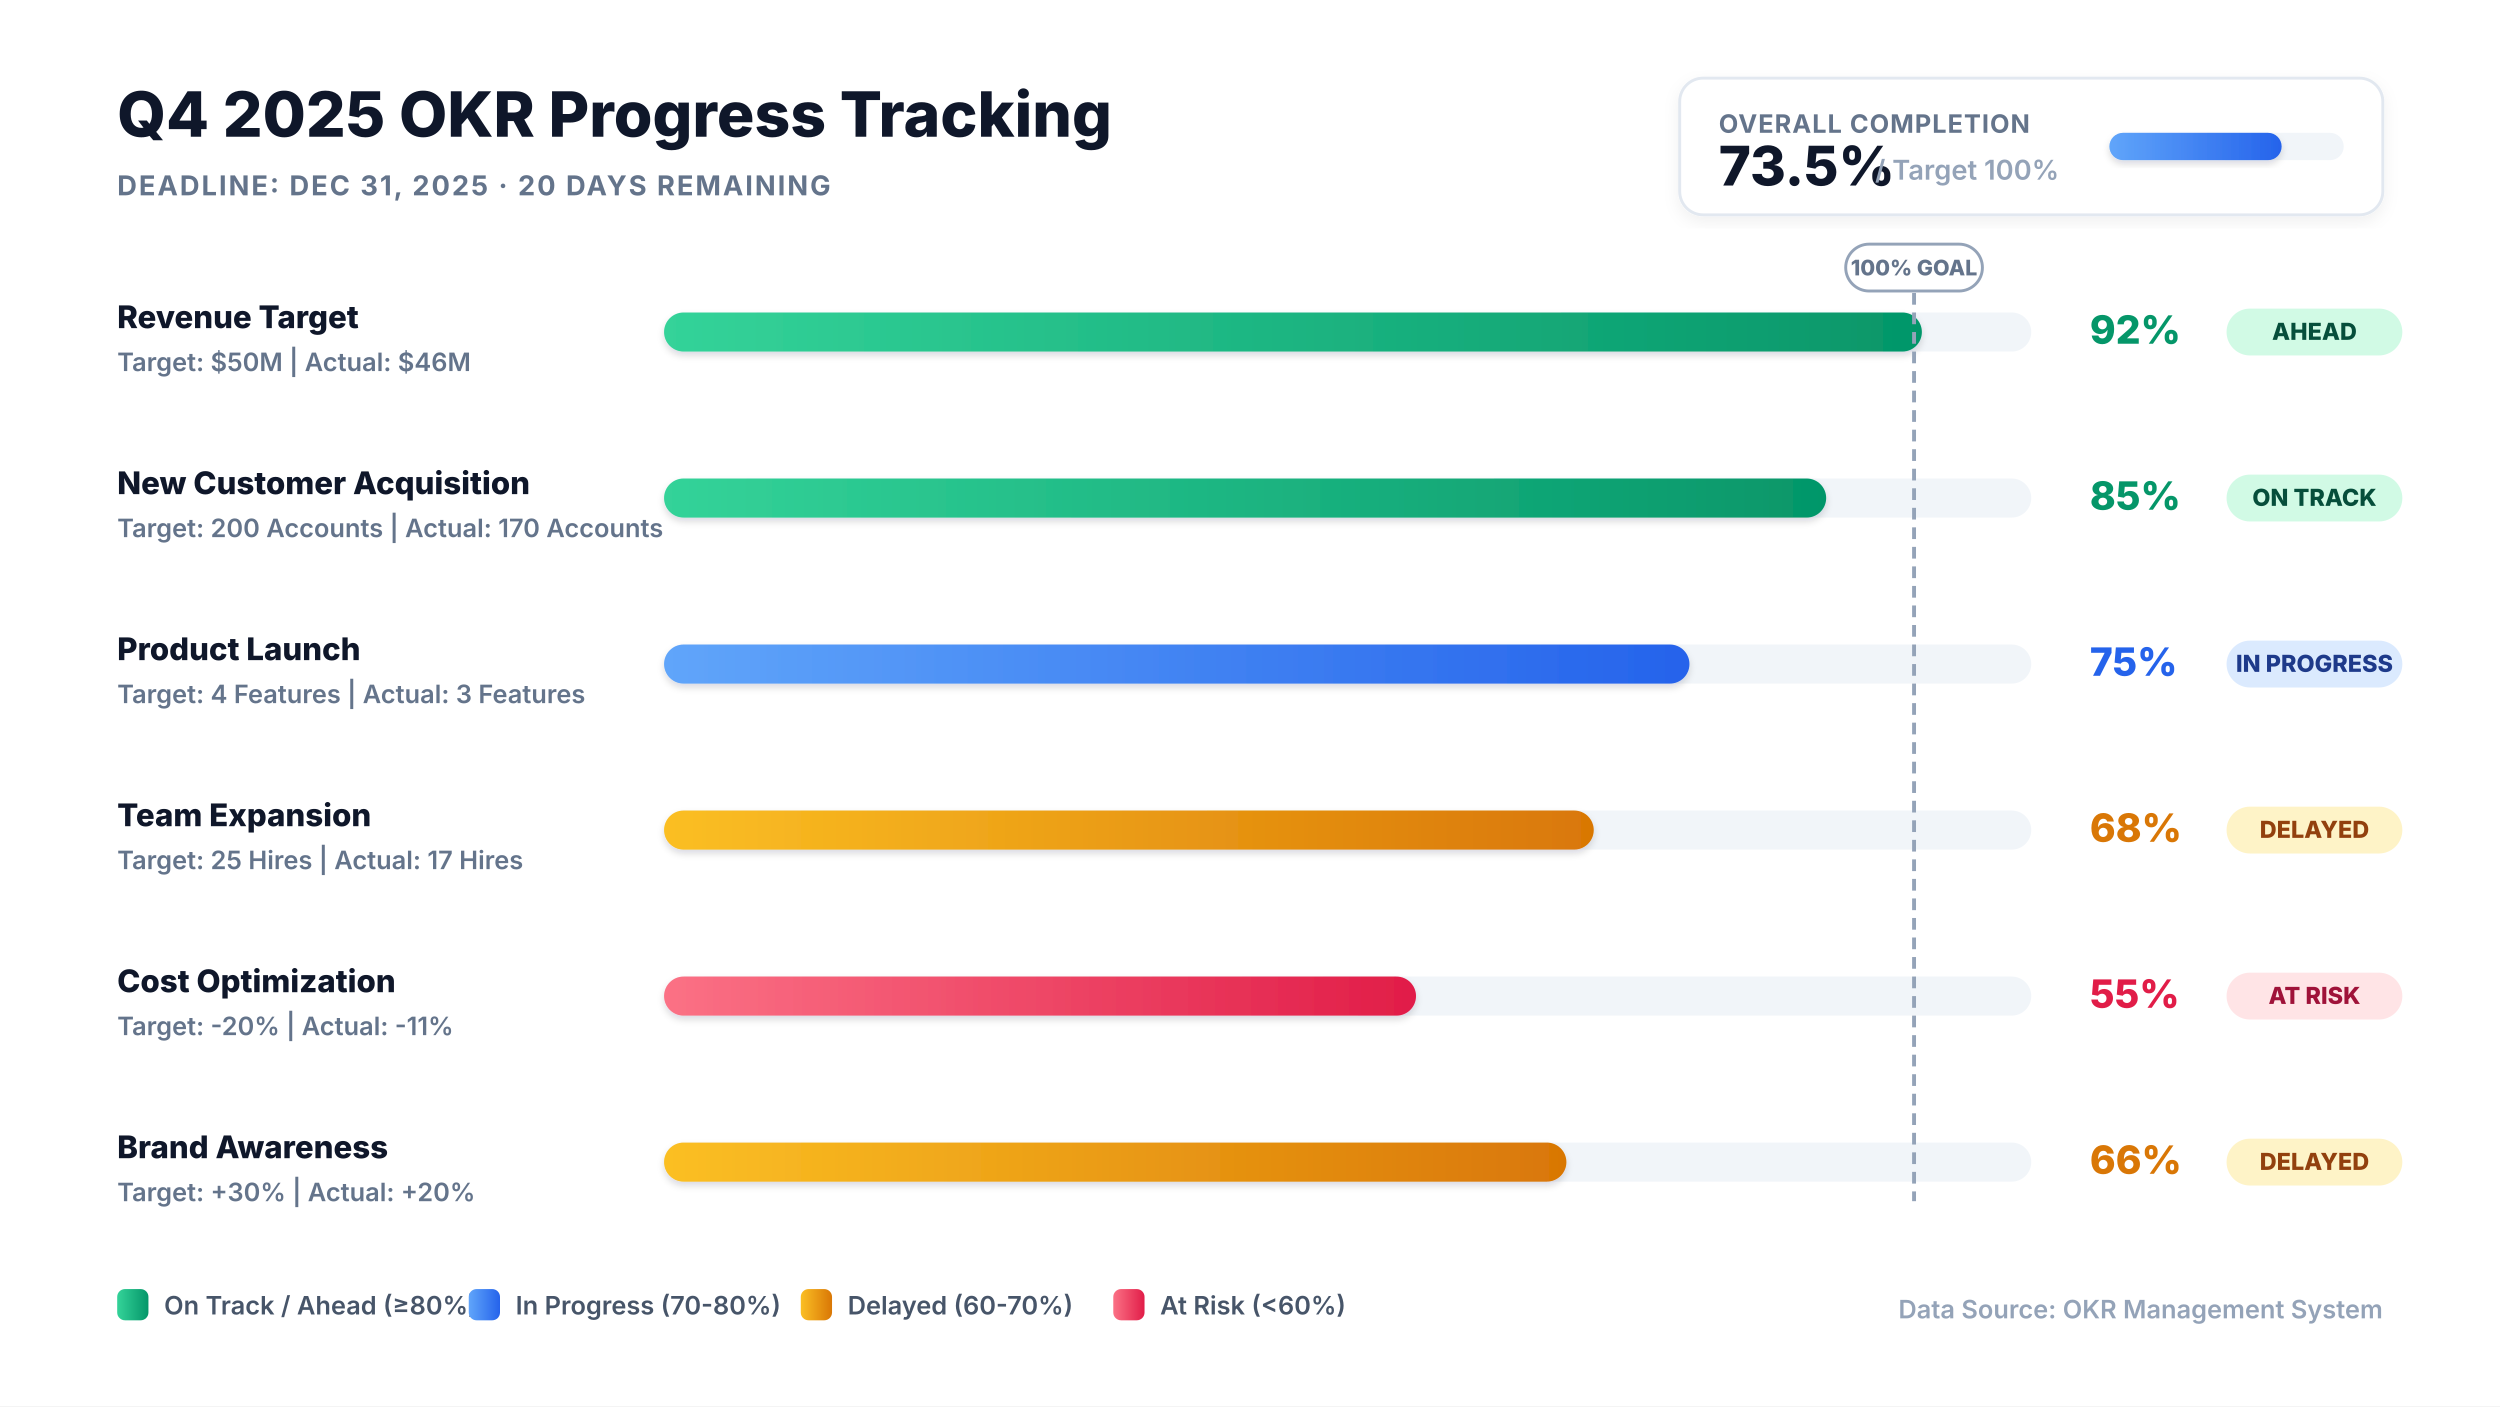
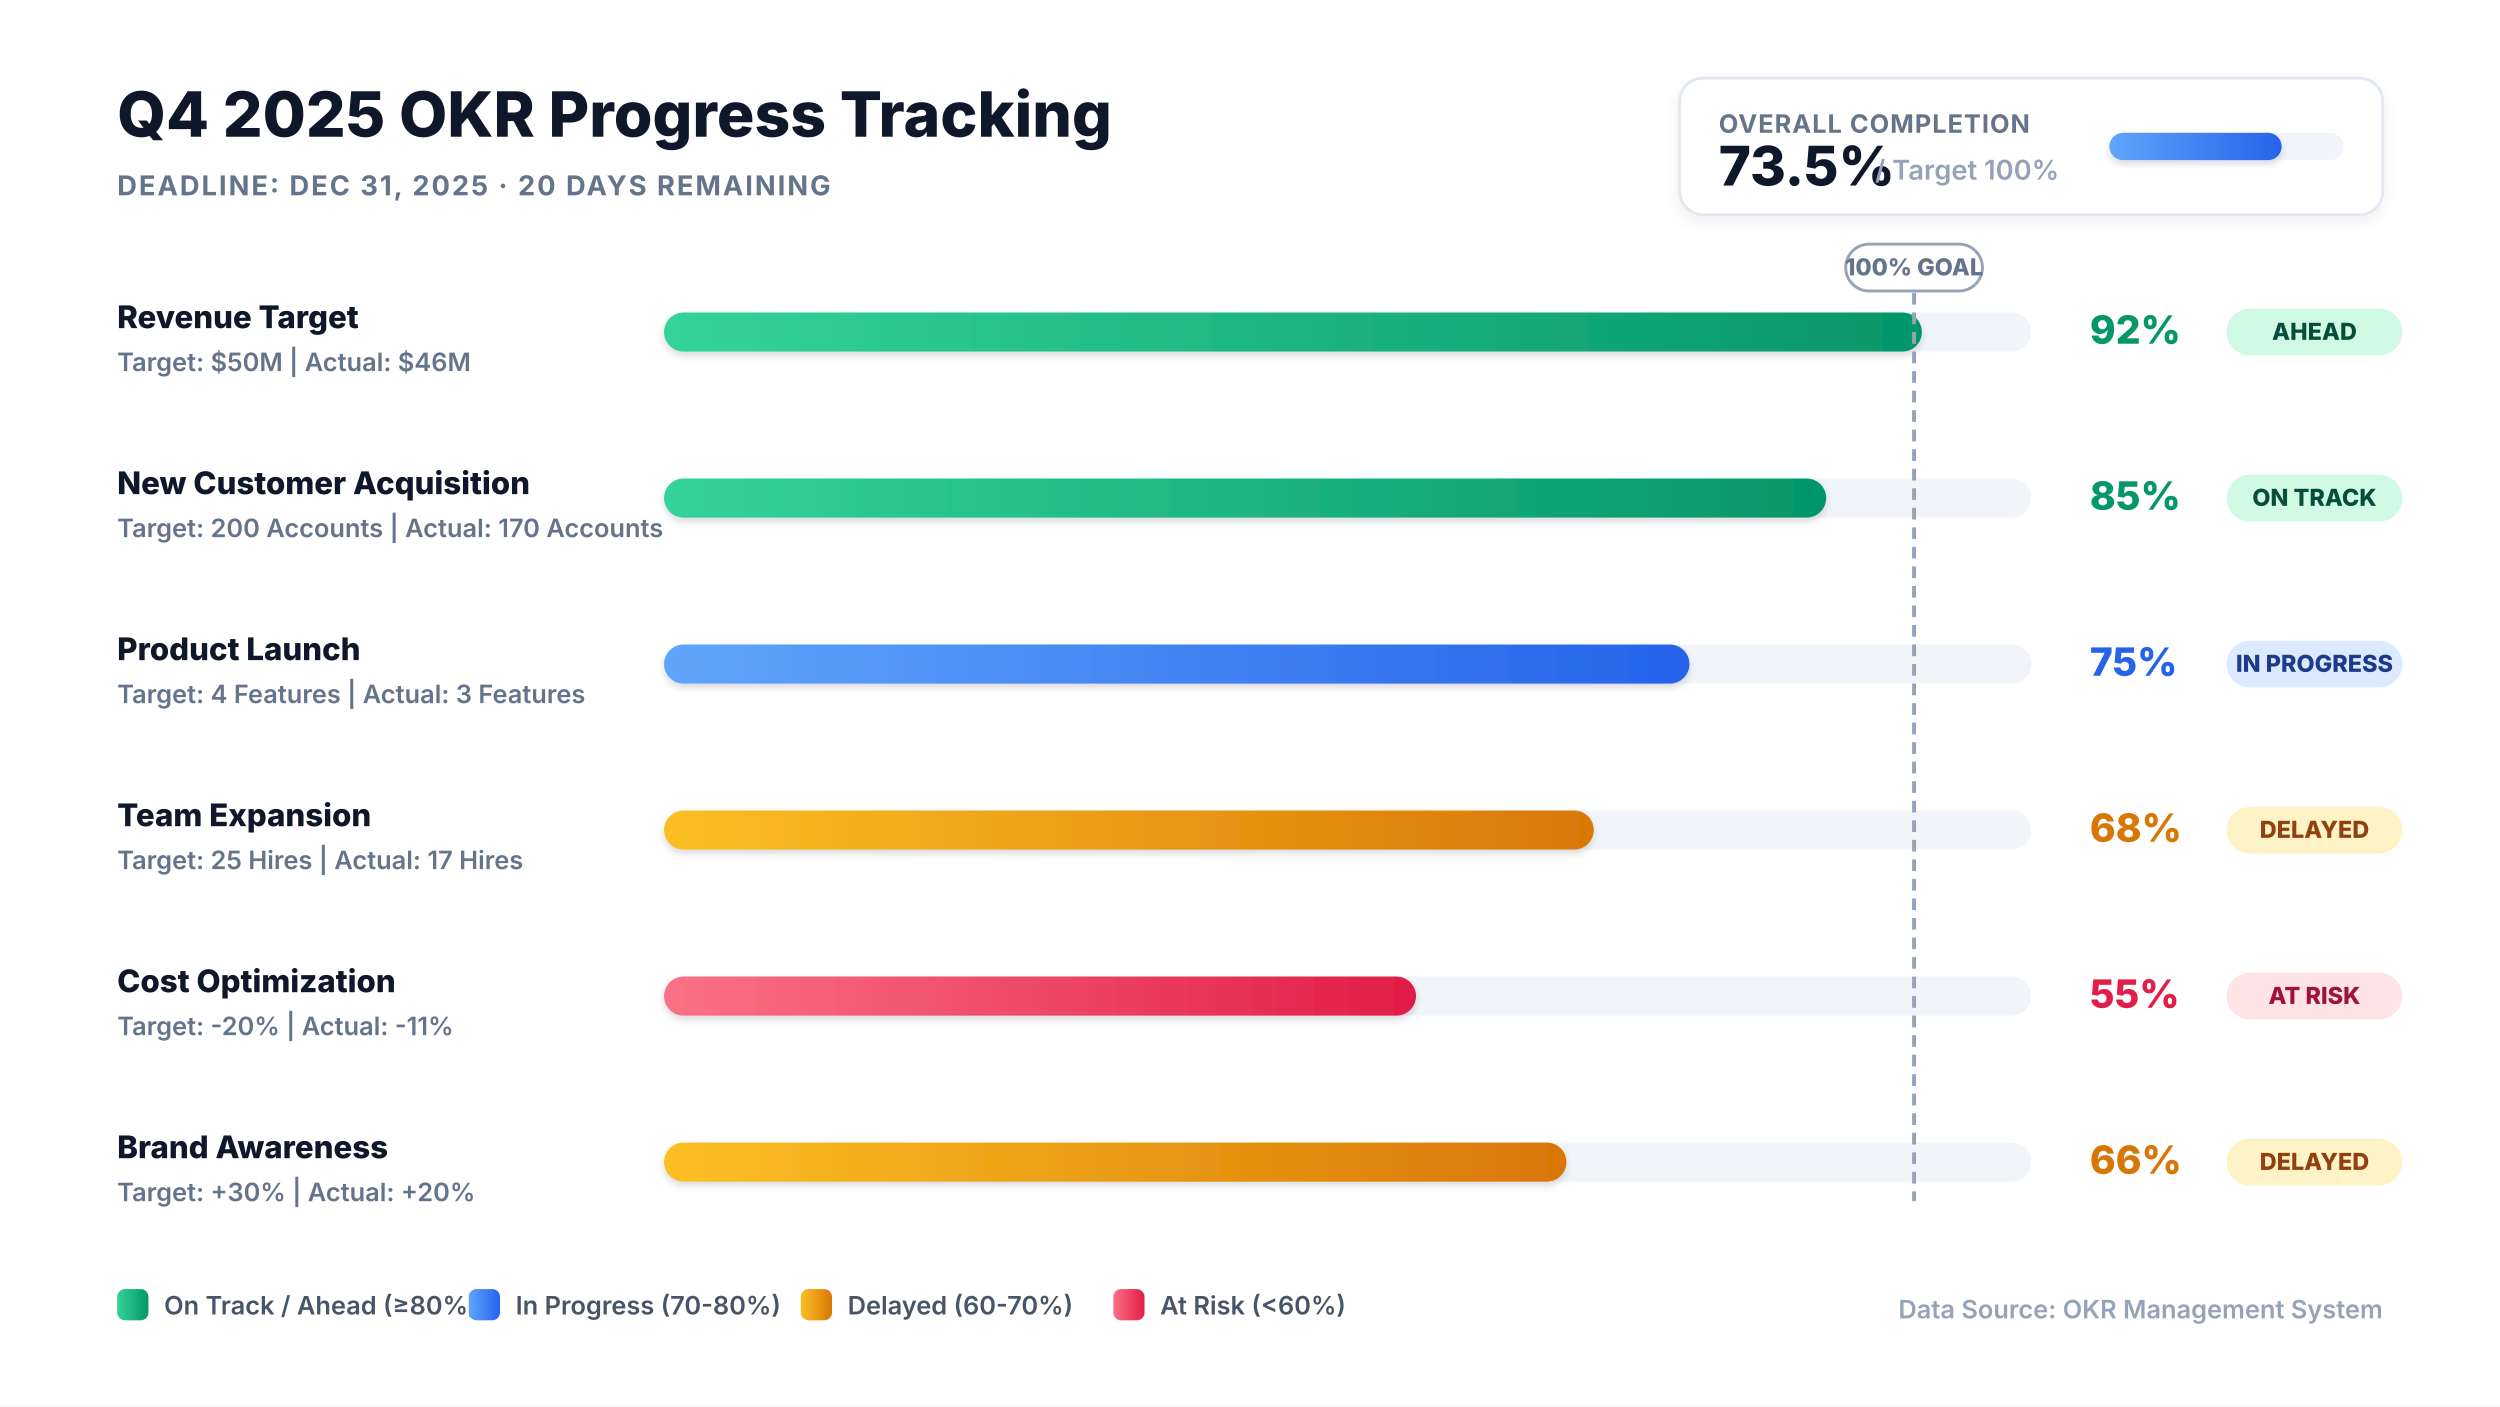
<svg xmlns="http://www.w3.org/2000/svg" viewBox="0 0 1280 720" width="1280" height="720">
  <defs>
    <linearGradient id="gradEmerald" x1="0%" y1="0%" x2="100%" y2="0%">
      <stop offset="0%" stop-color="#34D399" />
      <stop offset="100%" stop-color="#059669" />
    </linearGradient>
    <linearGradient id="gradBlue" x1="0%" y1="0%" x2="100%" y2="0%">
      <stop offset="0%" stop-color="#60A5FA" />
      <stop offset="100%" stop-color="#2563EB" />
    </linearGradient>
    <linearGradient id="gradAmber" x1="0%" y1="0%" x2="100%" y2="0%">
      <stop offset="0%" stop-color="#FBBF24" />
      <stop offset="100%" stop-color="#D97706" />
    </linearGradient>
    <linearGradient id="gradRose" x1="0%" y1="0%" x2="100%" y2="0%">
      <stop offset="0%" stop-color="#FB7185" />
      <stop offset="100%" stop-color="#E11D48" />
    </linearGradient>
    <filter id="cardShadow" x="-10%" y="-10%" width="120%" height="120%">
      <feGaussianBlur in="SourceAlpha" stdDeviation="4" />
      <feOffset dx="0" dy="3" result="offsetblur" />
      <feFlood flood-color="#0F172A" flood-opacity="0.06" result="shadowColor" />
      <feComposite in="shadowColor" in2="offsetblur" operator="in" result="shadow" />
      <feMerge>
        <feMergeNode in="shadow" />
        <feMergeNode in="SourceGraphic" />
      </feMerge>
    </filter>
    <filter id="barShadow" x="-5%" y="-20%" width="110%" height="150%">
      <feGaussianBlur in="SourceAlpha" stdDeviation="2" />
      <feOffset dx="0" dy="2" result="offsetblur" />
      <feFlood flood-color="#0F172A" flood-opacity="0.15" result="shadowColor" />
      <feComposite in="shadowColor" in2="offsetblur" operator="in" result="shadow" />
      <feMerge>
        <feMergeNode in="shadow" />
        <feMergeNode in="SourceGraphic" />
      </feMerge>
    </filter>
  </defs>
  <rect width="1280" height="720" fill="#FFFFFF" />
  <text x="60" y="70" font-family="-apple-system, BlinkMacSystemFont, 'Segoe UI', sans-serif" font-size="32" font-weight="800" fill="#0F172A">Q4 2025 OKR Progress Tracking</text>
  <text x="60" y="100" font-family="-apple-system, BlinkMacSystemFont, 'Segoe UI', sans-serif" font-size="14" font-weight="700" fill="#64748B" letter-spacing="1">DEADLINE: DEC 31, 2025 · 20 DAYS REMAINING</text>
  <g id="overallProgress" transform="translate(860, 40)">
    <rect x="0" y="0" width="360" height="70" rx="12" fill="#FFFFFF" stroke="#E2E8F0" stroke-width="1.5" filter="url(#cardShadow)" />
    <text x="20" y="28" font-family="-apple-system, BlinkMacSystemFont, 'Segoe UI', sans-serif" font-size="13" font-weight="700" fill="#64748B" letter-spacing="0.5">OVERALL COMPLETION</text>
    <text x="20" y="55" font-family="-apple-system, BlinkMacSystemFont, 'Segoe UI', sans-serif" font-size="28" font-weight="800" fill="#0F172A">73.5%</text>
    <text x="100" y="52" font-family="-apple-system, BlinkMacSystemFont, 'Segoe UI', sans-serif" font-size="14" font-weight="600" fill="#94A3B8">/ Target 100%</text>
    <rect x="220" y="28" width="120" height="14" rx="7" fill="#F1F5F9" />
    <rect x="220" y="28" width="88.2" height="14" rx="7" fill="url(#gradBlue)" filter="url(#barShadow)" />
  </g>
  <g id="progressBars">
    <g transform="translate(60, 150)">
      <text x="0" y="18" font-family="-apple-system, BlinkMacSystemFont, 'Segoe UI', sans-serif" font-size="16" font-weight="800" fill="#0F172A">Revenue Target</text>
      <text x="0" y="40" font-family="-apple-system, BlinkMacSystemFont, 'Segoe UI', sans-serif" font-size="13" font-weight="600" fill="#64748B">Target: $50M | Actual: $46M</text>
      <rect x="280" y="10" width="700" height="20" rx="10" fill="#F1F5F9" />
      <rect x="280" y="10" width="644" height="20" rx="10" fill="url(#gradEmerald)" filter="url(#barShadow)" />
      <text x="1010" y="26" font-family="-apple-system, BlinkMacSystemFont, 'Segoe UI', sans-serif" font-size="20" font-weight="800" fill="#059669">92%</text>
      <rect x="1080" y="8" width="90" height="24" rx="12" fill="#D1FAE5" />
      <text x="1125" y="24" font-family="-apple-system, BlinkMacSystemFont, 'Segoe UI', sans-serif" font-size="12" font-weight="800" fill="#064E3B" text-anchor="middle">AHEAD</text>
    </g>
    <g transform="translate(60, 235)">
      <text x="0" y="18" font-family="-apple-system, BlinkMacSystemFont, 'Segoe UI', sans-serif" font-size="16" font-weight="800" fill="#0F172A">New Customer Acquisition</text>
      <text x="0" y="40" font-family="-apple-system, BlinkMacSystemFont, 'Segoe UI', sans-serif" font-size="13" font-weight="600" fill="#64748B">Target: 200 Accounts | Actual: 170 Accounts</text>
      <rect x="280" y="10" width="700" height="20" rx="10" fill="#F1F5F9" />
      <rect x="280" y="10" width="595" height="20" rx="10" fill="url(#gradEmerald)" filter="url(#barShadow)" />
      <text x="1010" y="26" font-family="-apple-system, BlinkMacSystemFont, 'Segoe UI', sans-serif" font-size="20" font-weight="800" fill="#059669">85%</text>
      <rect x="1080" y="8" width="90" height="24" rx="12" fill="#D1FAE5" />
      <text x="1125" y="24" font-family="-apple-system, BlinkMacSystemFont, 'Segoe UI', sans-serif" font-size="12" font-weight="800" fill="#064E3B" text-anchor="middle">ON TRACK</text>
    </g>
    <g transform="translate(60, 320)">
      <text x="0" y="18" font-family="-apple-system, BlinkMacSystemFont, 'Segoe UI', sans-serif" font-size="16" font-weight="800" fill="#0F172A">Product Launch</text>
      <text x="0" y="40" font-family="-apple-system, BlinkMacSystemFont, 'Segoe UI', sans-serif" font-size="13" font-weight="600" fill="#64748B">Target: 4 Features | Actual: 3 Features</text>
      <rect x="280" y="10" width="700" height="20" rx="10" fill="#F1F5F9" />
      <rect x="280" y="10" width="525" height="20" rx="10" fill="url(#gradBlue)" filter="url(#barShadow)" />
      <text x="1010" y="26" font-family="-apple-system, BlinkMacSystemFont, 'Segoe UI', sans-serif" font-size="20" font-weight="800" fill="#2563EB">75%</text>
      <rect x="1080" y="8" width="90" height="24" rx="12" fill="#DBEAFE" />
      <text x="1125" y="24" font-family="-apple-system, BlinkMacSystemFont, 'Segoe UI', sans-serif" font-size="12" font-weight="800" fill="#1E3A8A" text-anchor="middle">IN PROGRESS</text>
    </g>
    <g transform="translate(60, 405)">
      <text x="0" y="18" font-family="-apple-system, BlinkMacSystemFont, 'Segoe UI', sans-serif" font-size="16" font-weight="800" fill="#0F172A">Team Expansion</text>
      <text x="0" y="40" font-family="-apple-system, BlinkMacSystemFont, 'Segoe UI', sans-serif" font-size="13" font-weight="600" fill="#64748B">Target: 25 Hires | Actual: 17 Hires</text>
      <rect x="280" y="10" width="700" height="20" rx="10" fill="#F1F5F9" />
      <rect x="280" y="10" width="476" height="20" rx="10" fill="url(#gradAmber)" filter="url(#barShadow)" />
      <text x="1010" y="26" font-family="-apple-system, BlinkMacSystemFont, 'Segoe UI', sans-serif" font-size="20" font-weight="800" fill="#D97706">68%</text>
      <rect x="1080" y="8" width="90" height="24" rx="12" fill="#FEF3C7" />
      <text x="1125" y="24" font-family="-apple-system, BlinkMacSystemFont, 'Segoe UI', sans-serif" font-size="12" font-weight="800" fill="#92400E" text-anchor="middle">DELAYED</text>
    </g>
    <g transform="translate(60, 490)">
      <text x="0" y="18" font-family="-apple-system, BlinkMacSystemFont, 'Segoe UI', sans-serif" font-size="16" font-weight="800" fill="#0F172A">Cost Optimization</text>
      <text x="0" y="40" font-family="-apple-system, BlinkMacSystemFont, 'Segoe UI', sans-serif" font-size="13" font-weight="600" fill="#64748B">Target: -20% | Actual: -11%</text>
      <rect x="280" y="10" width="700" height="20" rx="10" fill="#F1F5F9" />
      <rect x="280" y="10" width="385" height="20" rx="10" fill="url(#gradRose)" filter="url(#barShadow)" />
      <text x="1010" y="26" font-family="-apple-system, BlinkMacSystemFont, 'Segoe UI', sans-serif" font-size="20" font-weight="800" fill="#E11D48">55%</text>
      <rect x="1080" y="8" width="90" height="24" rx="12" fill="#FFE4E6" />
      <text x="1125" y="24" font-family="-apple-system, BlinkMacSystemFont, 'Segoe UI', sans-serif" font-size="12" font-weight="800" fill="#9F1239" text-anchor="middle">AT RISK</text>
    </g>
    <g transform="translate(60, 575)">
      <text x="0" y="18" font-family="-apple-system, BlinkMacSystemFont, 'Segoe UI', sans-serif" font-size="16" font-weight="800" fill="#0F172A">Brand Awareness</text>
      <text x="0" y="40" font-family="-apple-system, BlinkMacSystemFont, 'Segoe UI', sans-serif" font-size="13" font-weight="600" fill="#64748B">Target: +30% | Actual: +20%</text>
      <rect x="280" y="10" width="700" height="20" rx="10" fill="#F1F5F9" />
      <rect x="280" y="10" width="462" height="20" rx="10" fill="url(#gradAmber)" filter="url(#barShadow)" />
      <text x="1010" y="26" font-family="-apple-system, BlinkMacSystemFont, 'Segoe UI', sans-serif" font-size="20" font-weight="800" fill="#D97706">66%</text>
      <rect x="1080" y="8" width="90" height="24" rx="12" fill="#FEF3C7" />
      <text x="1125" y="24" font-family="-apple-system, BlinkMacSystemFont, 'Segoe UI', sans-serif" font-size="12" font-weight="800" fill="#92400E" text-anchor="middle">DELAYED</text>
    </g>
  </g>
  <line x1="980" y1="140" x2="980" y2="615" stroke="#94A3B8" stroke-width="2" stroke-dasharray="6 4" />
  <rect x="945" y="125" width="70" height="24" rx="12" fill="#FFFFFF" stroke="#94A3B8" stroke-width="1.5" />
-   <text x="980" y="141" font-family="-apple-system, BlinkMacSystemFont, 'Segoe UI', sans-serif" font-size="11" font-weight="800" fill="#64748B" text-anchor="middle">100% GOAL</text>
+   <text x="980" y="141" font-family="-apple-system, BlinkMacSystemFont, 'Segoe UI', sans-serif" font-size="12" font-weight="800" fill="#64748B" text-anchor="middle">100% GOAL</text>
  <g id="legend" transform="translate(60, 660)">
    <rect x="0" y="0" width="16" height="16" rx="4" fill="url(#gradEmerald)" />
    <text x="24" y="13" font-family="-apple-system, BlinkMacSystemFont, 'Segoe UI', sans-serif" font-size="13" font-weight="600" fill="#475569">On Track / Ahead (≥80%)</text>
    <rect x="180" y="0" width="16" height="16" rx="4" fill="url(#gradBlue)" />
    <text x="204" y="13" font-family="-apple-system, BlinkMacSystemFont, 'Segoe UI', sans-serif" font-size="13" font-weight="600" fill="#475569">In Progress (70-80%)</text>
    <rect x="350" y="0" width="16" height="16" rx="4" fill="url(#gradAmber)" />
    <text x="374" y="13" font-family="-apple-system, BlinkMacSystemFont, 'Segoe UI', sans-serif" font-size="13" font-weight="600" fill="#475569">Delayed (60-70%)</text>
    <rect x="510" y="0" width="16" height="16" rx="4" fill="url(#gradRose)" />
    <text x="534" y="13" font-family="-apple-system, BlinkMacSystemFont, 'Segoe UI', sans-serif" font-size="13" font-weight="600" fill="#475569">At Risk (&lt;60%)</text>
  </g>
  <text x="1220" y="675" font-family="-apple-system, BlinkMacSystemFont, 'Segoe UI', sans-serif" font-size="13" font-weight="600" fill="#94A3B8" text-anchor="end">Data Source: OKR Management System</text>
</svg>
